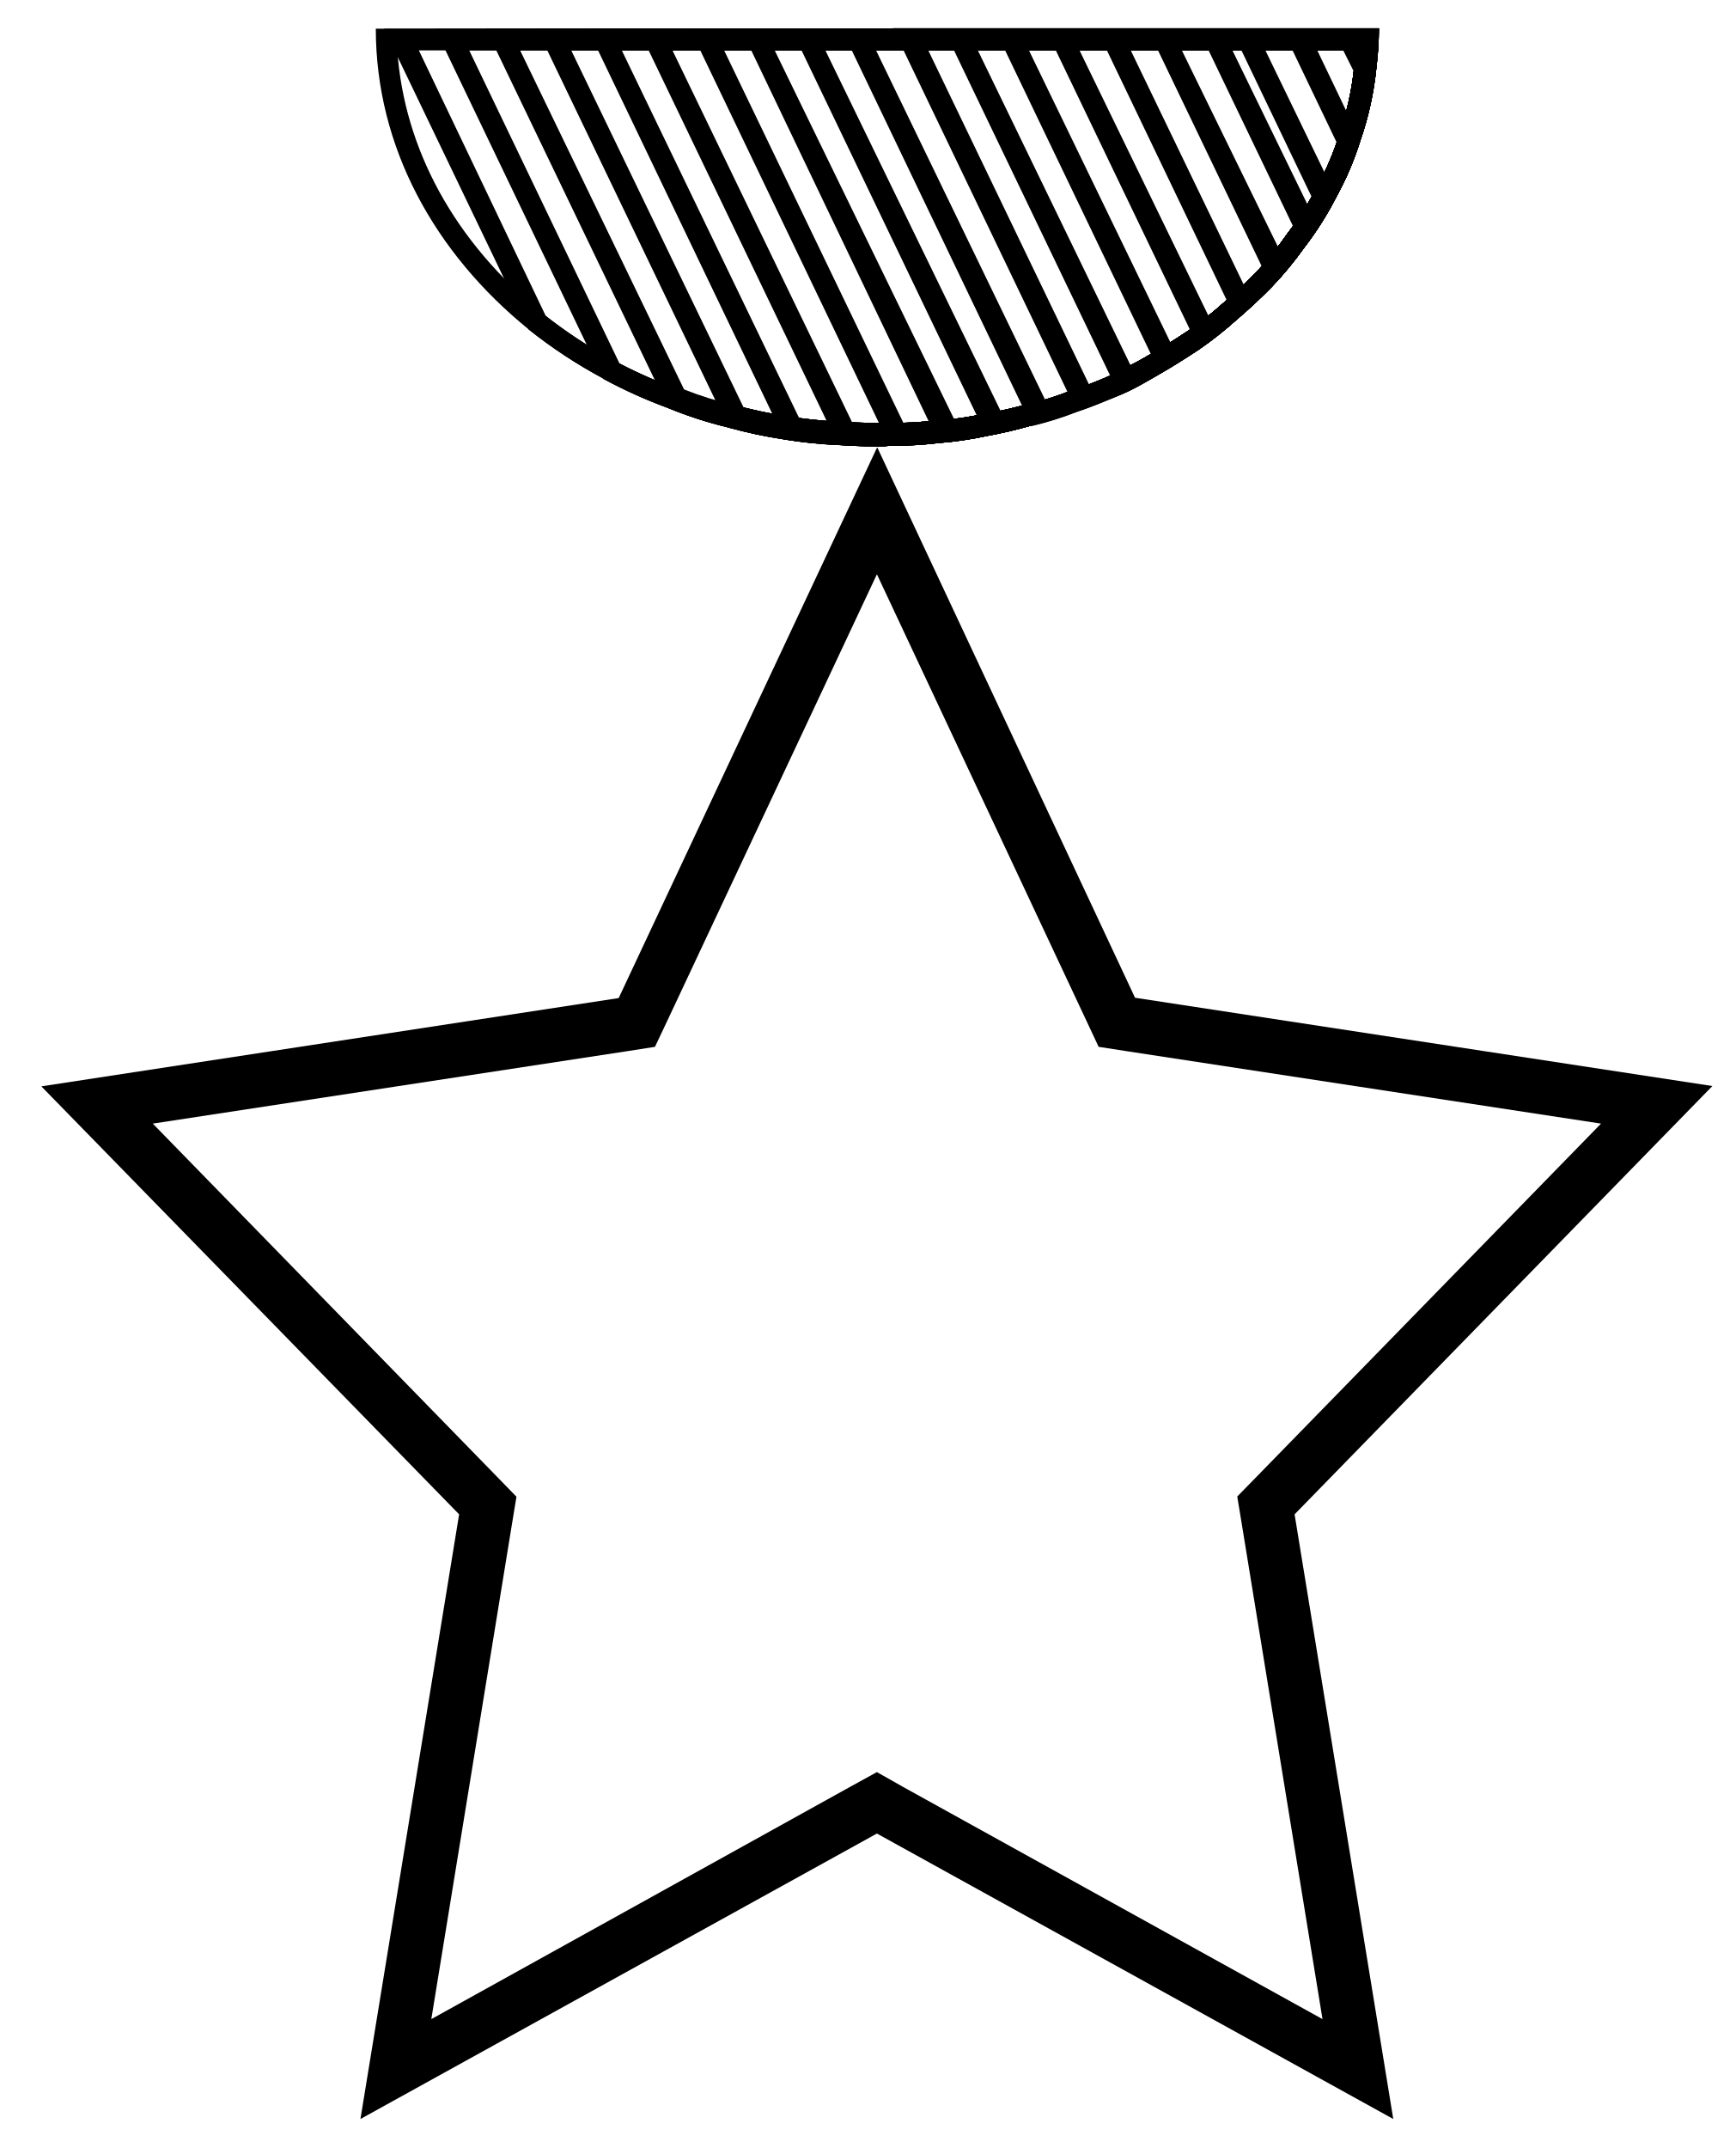
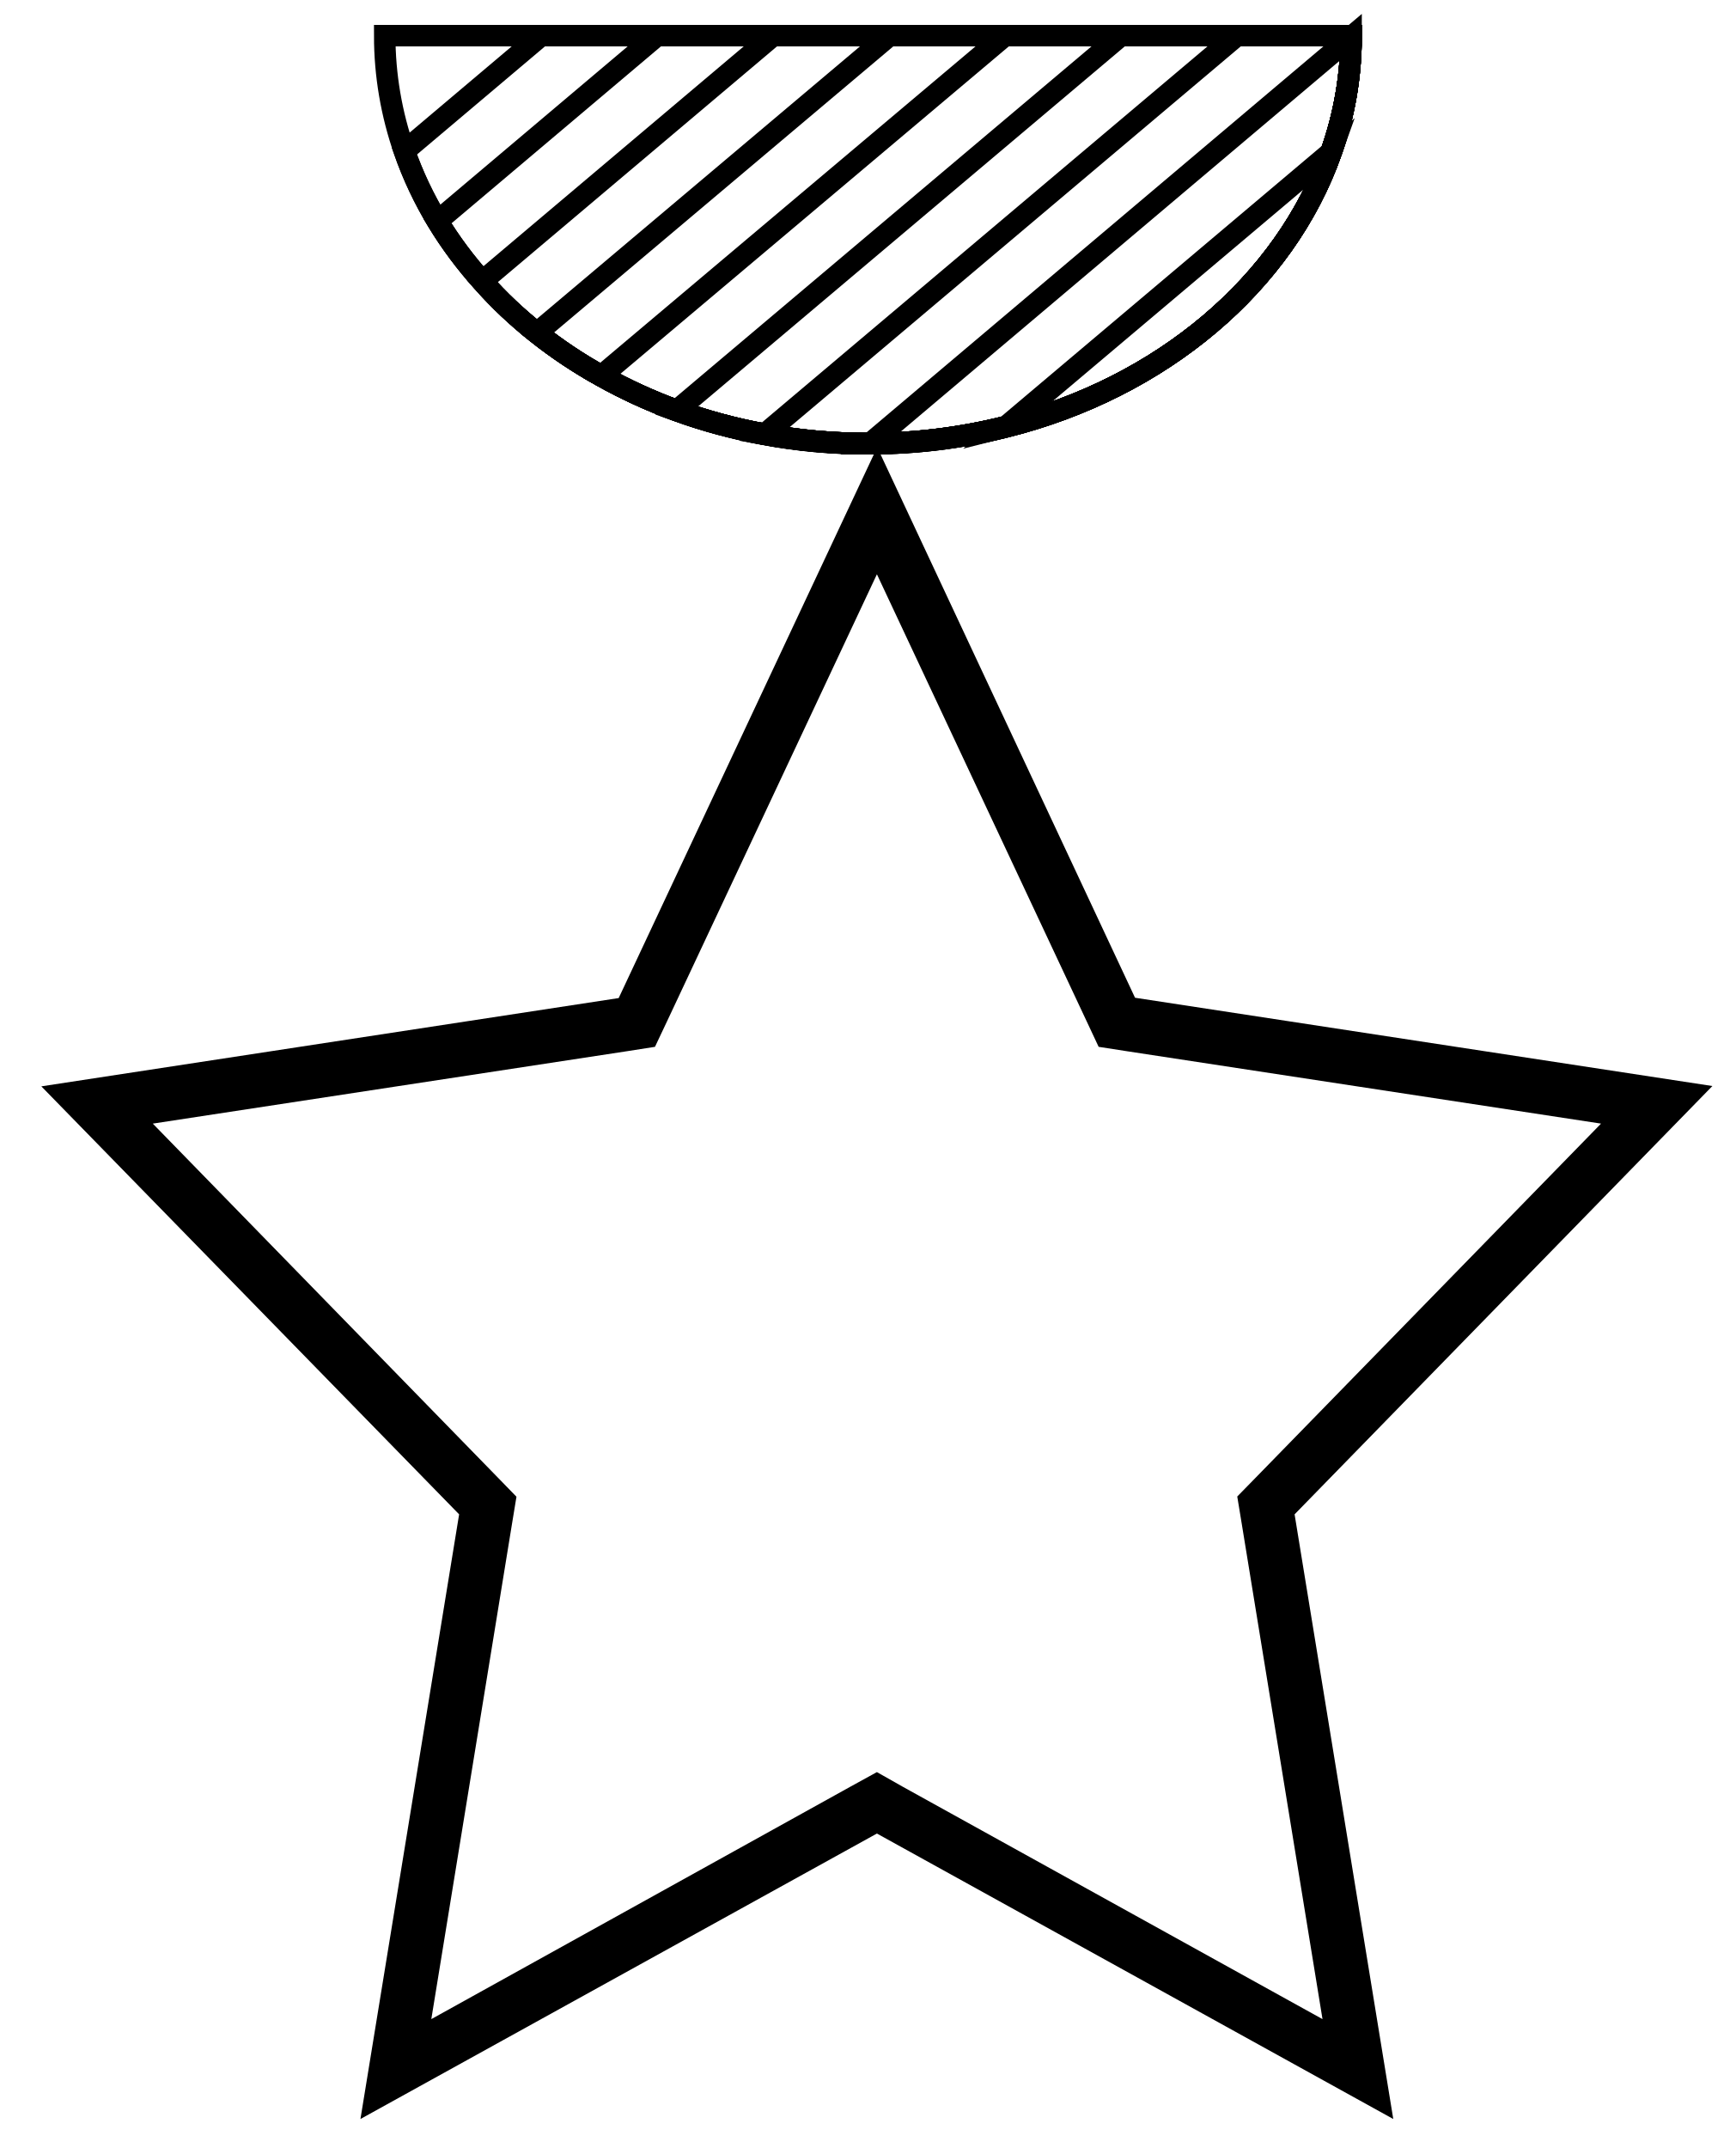
<svg xmlns="http://www.w3.org/2000/svg" id="Layer_1" data-name="Layer 1" viewBox="0 0 161.67 200">
-   <path d="M126.28,4.67c0,.48-.09,1-.15,1.49a27.23,27.23,0,0,1-1.39,6.29v.07a26.33,26.33,0,0,1-2.08,4.87l0,0,0,0a29,29,0,0,1-2.8,4.42l0,0,0,0A29.59,29.59,0,0,1,117,25.34c-.82.83-1.91,1.9-3.1,2.9l0,0,0,0a32,32,0,0,1-3.22,2.54c-1.4.93-2.48,1.61-3.55,2.21-1.22.72-2.51,1.38-3.62,1.93-1.29.57-2.52,1.05-3.75,1.47h-.08a27.1,27.1,0,0,1-3.88,1.22h-.06l0,0c-1.23.35-2.6.66-4,.92h-.09a31.38,31.38,0,0,1-4.17.61H87.2a34.29,34.29,0,0,1-4.32.24h-.17l-.17,0a7.33,7.33,0,0,1-.87,0c-1.21,0-2.47-.07-3.52-.12a41.65,41.65,0,0,1-4.78-.5,42.33,42.33,0,0,1-5-1.06H68.3A34.8,34.8,0,0,1,63,36.15h-.06a42.73,42.73,0,0,1-5.81-2.61,45.17,45.17,0,0,1-6.64-4.39C42.36,22.53,37.64,13.9,37,4.67h89.24m2.08-2H35c0,11,5.46,20.88,14.24,28a45.75,45.75,0,0,0,7,4.6A45.16,45.16,0,0,0,62.24,38a38.32,38.32,0,0,0,5.61,1.81,44.07,44.07,0,0,0,5.23,1.11,42.14,42.14,0,0,0,5,.51c1.17.07,2.38.13,3.6.13a7.85,7.85,0,0,0,1.21-.06,36.58,36.58,0,0,0,4.58-.26,32.85,32.85,0,0,0,4.43-.65,42.54,42.54,0,0,0,4.25-1,30.45,30.45,0,0,0,4.16-1.3c1.35-.45,2.66-1,4-1.55s2.57-1.3,3.79-2,2.47-1.5,3.64-2.27a35.68,35.68,0,0,0,3.45-2.73c1.17-1,2.24-2,3.27-3.05a32.39,32.39,0,0,0,3-3.63,30.45,30.45,0,0,0,3-4.73,28.1,28.1,0,0,0,2.24-5.25,29.53,29.53,0,0,0,1.49-6.75,31.62,31.62,0,0,0,.24-3.69Z" />
-   <path d="M115.61,4.67l6.54,13.65a30.21,30.21,0,0,1-2.35,3.57l0,0,0,0A29.59,29.59,0,0,1,117,25.34c-.82.83-1.91,1.9-3.1,2.9l0,0,0,0a32,32,0,0,1-3.22,2.54c-1.4.93-2.48,1.61-3.55,2.21-1.22.72-2.51,1.38-3.62,1.93-1.29.57-2.52,1.05-3.75,1.47h-.08a27.1,27.1,0,0,1-3.88,1.22h-.06l0,0c-1.23.35-2.6.66-4,.92h-.09a31.38,31.38,0,0,1-4.17.61H87.2a34.29,34.29,0,0,1-4.32.24h-.17l-.17,0a7.33,7.33,0,0,1-.87,0c-1.21,0-2.47-.07-3.52-.12a41.65,41.65,0,0,1-4.78-.5,42.33,42.33,0,0,1-5-1.06H68.3A34.8,34.8,0,0,1,63,36.15h-.06a42.73,42.73,0,0,1-5.81-2.61,44.06,44.06,0,0,1-6.3-4.12L39,4.67h76.66m1.26-2H35.77l13.45,28a45.75,45.75,0,0,0,7,4.6A45.16,45.16,0,0,0,62.24,38a38.32,38.32,0,0,0,5.61,1.81,44.07,44.07,0,0,0,5.23,1.11,42.14,42.14,0,0,0,5,.51c1.17.07,2.38.13,3.6.13a7.85,7.85,0,0,0,1.21-.06,36.58,36.58,0,0,0,4.58-.26,32.85,32.85,0,0,0,4.43-.65,42.54,42.54,0,0,0,4.25-1,30.45,30.45,0,0,0,4.16-1.3c1.35-.45,2.66-1,4-1.55s2.57-1.3,3.79-2,2.47-1.5,3.64-2.27a35.68,35.68,0,0,0,3.45-2.73c1.17-1,2.24-2,3.27-3.05a32.39,32.39,0,0,0,3-3.63,30.45,30.45,0,0,0,3-4.73L116.87,2.67Z" />
-   <path d="M120.37,4.67l4.11,8.58a26.79,26.79,0,0,1-1.84,4.14l0,0,0,0a29,29,0,0,1-2.8,4.42l0,0,0,0A29.59,29.59,0,0,1,117,25.34c-.82.83-1.91,1.9-3.1,2.9l0,0,0,0a32,32,0,0,1-3.22,2.54c-1.4.93-2.48,1.61-3.55,2.21-1.22.72-2.51,1.38-3.62,1.93-1.29.57-2.52,1.05-3.75,1.47h-.08a27.1,27.1,0,0,1-3.88,1.22h-.06l0,0c-1.23.35-2.6.66-4,.92h-.09a31.38,31.38,0,0,1-4.17.61H87.2a34.29,34.29,0,0,1-4.32.24h-.17l-.17,0a7.33,7.33,0,0,1-.87,0c-1.21,0-2.47-.07-3.52-.12a41.65,41.65,0,0,1-4.78-.5,42.33,42.33,0,0,1-5-1.06H68.3A34.8,34.8,0,0,1,63,36.15h-.06a43.07,43.07,0,0,1-5.24-2.3l-14-29.16h76.66m1.26-2H40.53L56.17,35.28A45.16,45.16,0,0,0,62.24,38a38.32,38.32,0,0,0,5.61,1.81,44.07,44.07,0,0,0,5.23,1.11,42.14,42.14,0,0,0,5,.51c1.17.07,2.38.13,3.6.13a7.85,7.85,0,0,0,1.21-.06,36.58,36.58,0,0,0,4.58-.26,32.85,32.85,0,0,0,4.43-.65,42.54,42.54,0,0,0,4.25-1,30.45,30.45,0,0,0,4.16-1.3c1.35-.45,2.66-1,4-1.55s2.57-1.3,3.79-2,2.47-1.5,3.64-2.27a35.68,35.68,0,0,0,3.45-2.73c1.17-1,2.24-2,3.27-3.05a32.39,32.39,0,0,0,3-3.63,30.45,30.45,0,0,0,3-4.73,28.1,28.1,0,0,0,2.24-5.25l-5-10.44Z" />
-   <path d="M125.09,4.67l1,2a27,27,0,0,1-1.33,5.74v.07a26.33,26.33,0,0,1-2.08,4.87l0,0,0,0a29,29,0,0,1-2.8,4.42l0,0,0,0A29.59,29.59,0,0,1,117,25.34c-.82.83-1.91,1.9-3.1,2.9l0,0,0,0a32,32,0,0,1-3.22,2.54c-1.4.93-2.48,1.61-3.55,2.21-1.22.72-2.51,1.38-3.62,1.93-1.29.57-2.52,1.05-3.75,1.47h-.08a27.1,27.1,0,0,1-3.88,1.22h-.06l0,0c-1.23.35-2.6.66-4,.92h-.09a31.38,31.38,0,0,1-4.17.61H87.2a34.29,34.29,0,0,1-4.32.24h-.17l-.17,0a7.33,7.33,0,0,1-.87,0c-1.21,0-2.47-.07-3.52-.12a41.65,41.65,0,0,1-4.78-.5,42.33,42.33,0,0,1-5-1.06H68.3a32.59,32.59,0,0,1-4.59-1.44L48.43,4.67h76.66m1.26-2H45.25L62.24,38a38.32,38.32,0,0,0,5.61,1.81,44.07,44.07,0,0,0,5.23,1.11,42.14,42.14,0,0,0,5,.51c1.17.07,2.38.13,3.6.13a7.85,7.85,0,0,0,1.21-.06,36.58,36.58,0,0,0,4.58-.26,32.85,32.85,0,0,0,4.43-.65,42.54,42.54,0,0,0,4.25-1,30.45,30.45,0,0,0,4.16-1.3c1.35-.45,2.66-1,4-1.55s2.57-1.3,3.79-2,2.47-1.5,3.64-2.27a35.68,35.68,0,0,0,3.45-2.73c1.17-1,2.24-2,3.27-3.05a32.39,32.39,0,0,0,3-3.63,30.45,30.45,0,0,0,3-4.73,28.1,28.1,0,0,0,2.24-5.25,29.53,29.53,0,0,0,1.49-6.75l-1.77-3.69Z" />
-   <path d="M126.28,4.67c0,.48-.09,1-.15,1.49a27.23,27.23,0,0,1-1.39,6.29v.07a26.33,26.33,0,0,1-2.08,4.87l0,0,0,0a29,29,0,0,1-2.8,4.42l0,0,0,0A29.59,29.59,0,0,1,117,25.34c-.82.83-1.91,1.9-3.1,2.9l0,0,0,0a32,32,0,0,1-3.22,2.54c-1.4.93-2.48,1.61-3.55,2.21-1.22.72-2.51,1.38-3.62,1.93-1.29.57-2.52,1.05-3.75,1.47h-.08a27.1,27.1,0,0,1-3.88,1.22h-.06l0,0c-1.23.35-2.6.66-4,.92h-.09a31.38,31.38,0,0,1-4.17.61H87.2a34.29,34.29,0,0,1-4.32.24h-.17l-.17,0a7.33,7.33,0,0,1-.87,0c-1.21,0-2.47-.07-3.52-.12a41.65,41.65,0,0,1-4.78-.5c-1.32-.2-2.7-.47-4.12-.83L53.19,4.67h73.09m2.08-2H50L67.85,39.82a44.07,44.07,0,0,0,5.23,1.11,42.14,42.14,0,0,0,5,.51c1.17.07,2.38.13,3.6.13a7.85,7.85,0,0,0,1.21-.06,36.58,36.58,0,0,0,4.58-.26,32.85,32.85,0,0,0,4.43-.65,42.54,42.54,0,0,0,4.25-1,30.45,30.45,0,0,0,4.16-1.3c1.35-.45,2.66-1,4-1.55s2.57-1.3,3.79-2,2.47-1.5,3.64-2.27a35.68,35.68,0,0,0,3.45-2.73c1.17-1,2.24-2,3.27-3.05a32.39,32.39,0,0,0,3-3.63,30.45,30.45,0,0,0,3-4.73,28.1,28.1,0,0,0,2.24-5.25,29.53,29.53,0,0,0,1.49-6.75,31.62,31.62,0,0,0,.24-3.69Z" />
-   <path d="M126.28,4.67c0,.48-.09,1-.15,1.49a27.23,27.23,0,0,1-1.39,6.29v.07a26.33,26.33,0,0,1-2.08,4.87l0,0,0,0a29,29,0,0,1-2.8,4.42l0,0,0,0A29.59,29.59,0,0,1,117,25.34c-.82.83-1.91,1.9-3.1,2.9l0,0,0,0a32,32,0,0,1-3.22,2.54c-1.4.93-2.48,1.61-3.55,2.21-1.22.72-2.51,1.38-3.62,1.93-1.29.57-2.52,1.05-3.75,1.47h-.08a27.1,27.1,0,0,1-3.88,1.22h-.06l0,0c-1.23.35-2.6.66-4,.92h-.09a31.38,31.38,0,0,1-4.17.61H87.2a34.29,34.29,0,0,1-4.32.24h-.17l-.17,0a7.33,7.33,0,0,1-.87,0c-1.21,0-2.47-.07-3.52-.12s-2.38-.16-3.73-.35L57.9,4.67h68.38m2.08-2H54.73L73.08,40.93a42.14,42.14,0,0,0,5,.51c1.17.07,2.38.13,3.6.13a7.85,7.85,0,0,0,1.21-.06,36.58,36.58,0,0,0,4.58-.26,32.85,32.85,0,0,0,4.43-.65,42.54,42.54,0,0,0,4.25-1,30.45,30.45,0,0,0,4.16-1.3c1.35-.45,2.66-1,4-1.55s2.57-1.3,3.79-2,2.47-1.5,3.64-2.27a35.68,35.68,0,0,0,3.45-2.73c1.17-1,2.24-2,3.27-3.05a32.39,32.39,0,0,0,3-3.63,30.45,30.45,0,0,0,3-4.73,28.1,28.1,0,0,0,2.24-5.25,29.53,29.53,0,0,0,1.49-6.75,31.62,31.62,0,0,0,.24-3.69Z" />
-   <path d="M126.28,4.67c0,.48-.09,1-.15,1.49a27.23,27.23,0,0,1-1.39,6.29v.07a26.33,26.33,0,0,1-2.08,4.87l0,0,0,0a29,29,0,0,1-2.8,4.42l0,0,0,0A29.59,29.59,0,0,1,117,25.34c-.82.83-1.91,1.9-3.1,2.9l0,0,0,0a32,32,0,0,1-3.22,2.54c-1.4.93-2.48,1.61-3.55,2.21-1.22.72-2.51,1.38-3.62,1.93-1.29.57-2.52,1.05-3.75,1.47h-.08a27.1,27.1,0,0,1-3.88,1.22h-.06l0,0c-1.23.35-2.6.66-4,.92h-.09a31.38,31.38,0,0,1-4.17.61H87.2a34.29,34.29,0,0,1-4.32.24h-.17l-.17,0a7.33,7.33,0,0,1-.87,0c-.77,0-1.57,0-2.31-.06L62.62,4.67h63.66m2.08-2H59.44L78.07,41.44c1.17.07,2.38.13,3.6.13a7.85,7.85,0,0,0,1.21-.06,36.58,36.58,0,0,0,4.58-.26,32.85,32.85,0,0,0,4.43-.65,42.54,42.54,0,0,0,4.25-1,30.45,30.45,0,0,0,4.16-1.3c1.35-.45,2.66-1,4-1.55s2.57-1.3,3.79-2,2.47-1.5,3.64-2.27a35.68,35.68,0,0,0,3.45-2.73c1.17-1,2.24-2,3.27-3.05a32.39,32.39,0,0,0,3-3.63,30.45,30.45,0,0,0,3-4.73,28.1,28.1,0,0,0,2.24-5.25,29.53,29.53,0,0,0,1.49-6.75,31.62,31.62,0,0,0,.24-3.69Z" />
-   <path d="M126.28,4.67c0,.48-.09,1-.15,1.49a27.23,27.23,0,0,1-1.39,6.29v.07a26.33,26.33,0,0,1-2.08,4.87l0,0,0,0a29,29,0,0,1-2.8,4.42l0,0,0,0A29.59,29.59,0,0,1,117,25.34c-.82.83-1.91,1.9-3.1,2.9l0,0,0,0a32,32,0,0,1-3.22,2.54c-1.4.93-2.48,1.61-3.55,2.21-1.22.72-2.51,1.38-3.62,1.93-1.29.57-2.52,1.05-3.75,1.47h-.08a27.1,27.1,0,0,1-3.88,1.22h-.06l0,0c-1.23.35-2.6.66-4,.92h-.09a31.38,31.38,0,0,1-4.17.61H87.2a30.3,30.3,0,0,1-3.07.22L67.43,4.67h58.85m2.08-2H64.25L82.88,41.51a36.58,36.58,0,0,0,4.58-.26,32.85,32.85,0,0,0,4.43-.65,42.54,42.54,0,0,0,4.25-1,30.45,30.45,0,0,0,4.16-1.3c1.35-.45,2.66-1,4-1.55s2.57-1.3,3.79-2,2.47-1.5,3.64-2.27a35.68,35.68,0,0,0,3.45-2.73c1.17-1,2.24-2,3.27-3.05a32.39,32.39,0,0,0,3-3.63,30.45,30.45,0,0,0,3-4.73,28.1,28.1,0,0,0,2.24-5.25,29.53,29.53,0,0,0,1.49-6.75,31.62,31.62,0,0,0,.24-3.69Z" />
-   <path d="M126.28,4.67c0,.48-.09,1-.15,1.49a27.23,27.23,0,0,1-1.39,6.29v.07a26.33,26.33,0,0,1-2.08,4.87l0,0,0,0a29,29,0,0,1-2.8,4.42l0,0,0,0A29.59,29.59,0,0,1,117,25.34c-.82.83-1.91,1.9-3.1,2.9l0,0,0,0a32,32,0,0,1-3.22,2.54c-1.4.93-2.48,1.61-3.55,2.21-1.22.72-2.51,1.38-3.62,1.93-1.29.57-2.52,1.05-3.75,1.47h-.08a27.1,27.1,0,0,1-3.88,1.22h-.06l0,0c-1.23.35-2.6.66-4,.92h-.09c-.84.19-1.77.34-2.8.47L72.14,4.67h54.14m2.08-2H69L87.46,41.25a32.85,32.85,0,0,0,4.43-.65,42.54,42.54,0,0,0,4.25-1,30.45,30.45,0,0,0,4.16-1.3c1.35-.45,2.66-1,4-1.55s2.57-1.3,3.79-2,2.47-1.5,3.64-2.27a35.68,35.68,0,0,0,3.45-2.73c1.17-1,2.24-2,3.27-3.05a32.39,32.39,0,0,0,3-3.63,30.45,30.45,0,0,0,3-4.73,28.1,28.1,0,0,0,2.24-5.25,29.53,29.53,0,0,0,1.49-6.75,31.62,31.62,0,0,0,.24-3.69Z" />
-   <path d="M126.28,4.67c0,.48-.09,1-.15,1.49a27.23,27.23,0,0,1-1.39,6.29v.07a26.33,26.33,0,0,1-2.08,4.87l0,0,0,0a29,29,0,0,1-2.8,4.42l0,0,0,0A29.59,29.59,0,0,1,117,25.34c-.82.83-1.91,1.9-3.1,2.9l0,0,0,0a32,32,0,0,1-3.22,2.54c-1.4.93-2.48,1.61-3.55,2.21-1.22.72-2.51,1.38-3.62,1.93-1.29.57-2.52,1.05-3.75,1.47h-.08a27.1,27.1,0,0,1-3.88,1.22h-.06l0,0c-.8.23-1.66.44-2.56.63L76.86,4.67h49.42m2.08-2H73.68L91.89,40.6a42.54,42.54,0,0,0,4.25-1,30.45,30.45,0,0,0,4.16-1.3c1.35-.45,2.66-1,4-1.55s2.57-1.3,3.79-2,2.47-1.5,3.64-2.27a35.68,35.68,0,0,0,3.45-2.73c1.17-1,2.24-2,3.27-3.05a32.39,32.39,0,0,0,3-3.63,30.45,30.45,0,0,0,3-4.73,28.1,28.1,0,0,0,2.24-5.25,29.53,29.53,0,0,0,1.49-6.75,31.62,31.62,0,0,0,.24-3.69Z" />
-   <path d="M126.28,4.67c0,.48-.09,1-.15,1.49a27.23,27.23,0,0,1-1.39,6.29v.07a26.33,26.33,0,0,1-2.08,4.87l0,0,0,0a29,29,0,0,1-2.8,4.42l0,0,0,0A29.59,29.59,0,0,1,117,25.34c-.82.83-1.91,1.9-3.1,2.9l0,0,0,0a32,32,0,0,1-3.22,2.54c-1.4.93-2.48,1.61-3.55,2.21-1.22.72-2.51,1.38-3.62,1.93-1.29.57-2.52,1.05-3.75,1.47h-.08c-.87.34-1.63.6-2.35.82L81.58,4.67h44.7m2.08-2h-50l17.74,37a30.45,30.45,0,0,0,4.16-1.3c1.35-.45,2.66-1,4-1.55s2.57-1.3,3.79-2,2.47-1.5,3.64-2.27a35.68,35.68,0,0,0,3.45-2.73c1.17-1,2.24-2,3.27-3.05a32.39,32.39,0,0,0,3-3.63,30.45,30.45,0,0,0,3-4.73,28.1,28.1,0,0,0,2.24-5.25,29.53,29.53,0,0,0,1.49-6.75,31.62,31.62,0,0,0,.24-3.69Z" />
-   <path d="M126.28,4.67c0,.48-.09,1-.15,1.49a27.23,27.23,0,0,1-1.39,6.29v.07a26.33,26.33,0,0,1-2.08,4.87l0,0,0,0a29,29,0,0,1-2.8,4.42l0,0,0,0A29.59,29.59,0,0,1,117,25.34c-.82.83-1.91,1.9-3.1,2.9l0,0,0,0a32,32,0,0,1-3.22,2.54c-1.4.93-2.48,1.61-3.55,2.21-1.22.72-2.51,1.38-3.62,1.93-.71.31-1.41.6-2.09.87l-15-31.17h39.94m2.08-2H83.16L100.3,38.33c1.35-.45,2.66-1,4-1.55s2.57-1.3,3.79-2,2.47-1.5,3.64-2.27a35.68,35.68,0,0,0,3.45-2.73c1.17-1,2.24-2,3.27-3.05a32.39,32.39,0,0,0,3-3.63,30.45,30.45,0,0,0,3-4.73,28.1,28.1,0,0,0,2.24-5.25,29.53,29.53,0,0,0,1.49-6.75,31.62,31.62,0,0,0,.24-3.69Z" />
-   <path d="M126.28,4.67c0,.48-.09,1-.15,1.49a27.23,27.23,0,0,1-1.39,6.29v.07a26.33,26.33,0,0,1-2.08,4.87l0,0,0,0a29,29,0,0,1-2.8,4.42l0,0,0,0A29.59,29.59,0,0,1,117,25.34c-.82.83-1.91,1.9-3.1,2.9l0,0,0,0a32,32,0,0,1-3.22,2.54c-1.4.93-2.48,1.61-3.55,2.21-.61.36-1.24.7-1.85,1L91.06,4.67h35.22m2.08-2H87.88l16.38,34.11c1.31-.65,2.57-1.3,3.79-2s2.47-1.5,3.64-2.27a35.68,35.68,0,0,0,3.45-2.73c1.17-1,2.24-2,3.27-3.05a32.39,32.39,0,0,0,3-3.63,30.45,30.45,0,0,0,3-4.73,28.1,28.1,0,0,0,2.24-5.25,29.53,29.53,0,0,0,1.49-6.75,31.62,31.62,0,0,0,.24-3.69Z" />
-   <path d="M126.28,4.67c0,.48-.09,1-.15,1.49a27.23,27.23,0,0,1-1.39,6.29v.07a26.33,26.33,0,0,1-2.08,4.87l0,0,0,0a29,29,0,0,1-2.8,4.42l0,0,0,0A29.59,29.59,0,0,1,117,25.34c-.82.83-1.91,1.9-3.1,2.9l0,0,0,0a32,32,0,0,1-3.22,2.54c-.61.41-1.17.77-1.68,1.09L95.82,4.67h30.46m2.08-2H92.64l15.41,32.1c1.26-.72,2.47-1.5,3.64-2.27a35.68,35.68,0,0,0,3.45-2.73c1.17-1,2.24-2,3.27-3.05a32.39,32.39,0,0,0,3-3.63,30.45,30.45,0,0,0,3-4.73,28.1,28.1,0,0,0,2.24-5.25,29.53,29.53,0,0,0,1.49-6.75,31.62,31.62,0,0,0,.24-3.69Z" />
-   <path d="M126.28,4.67c0,.48-.09,1-.15,1.49a27.23,27.23,0,0,1-1.39,6.29v.07a26.33,26.33,0,0,1-2.08,4.87l0,0,0,0a29,29,0,0,1-2.8,4.42l0,0,0,0A29.59,29.59,0,0,1,117,25.34c-.82.83-1.91,1.9-3.1,2.9l0,0,0,0c-.43.39-.88.77-1.36,1.15L100.53,4.67h25.75m2.08-2h-31L111.69,32.5a35.68,35.68,0,0,0,3.45-2.73c1.17-1,2.24-2,3.27-3.05a32.39,32.39,0,0,0,3-3.63,30.45,30.45,0,0,0,3-4.73,28.1,28.1,0,0,0,2.24-5.25,29.53,29.53,0,0,0,1.49-6.75,31.62,31.62,0,0,0,.24-3.69Z" />
-   <path d="M126.28,4.67c0,.48-.09,1-.15,1.49a27.23,27.23,0,0,1-1.39,6.29v.07a26.33,26.33,0,0,1-2.08,4.87l0,0,0,0a29,29,0,0,1-2.8,4.42l0,0,0,0A29.59,29.59,0,0,1,117,25.34c-.34.35-.74.75-1.17,1.16L105.3,4.67h21m2.08-2H102.12l13,27.1c1.17-1,2.24-2,3.27-3.05a32.39,32.39,0,0,0,3-3.63,30.45,30.45,0,0,0,3-4.73,28.1,28.1,0,0,0,2.24-5.25,29.53,29.53,0,0,0,1.49-6.75,31.62,31.62,0,0,0,.24-3.69Z" />
-   <path d="M126.28,4.67c0,.48-.09,1-.15,1.49a27.23,27.23,0,0,1-1.39,6.29v.07a26.33,26.33,0,0,1-2.08,4.87l0,0,0,0a29,29,0,0,1-2.8,4.42l0,0,0,0c-.27.39-.55.77-.85,1.15L110.06,4.67h16.22m2.08-2H106.88l11.53,24a32.39,32.39,0,0,0,3-3.63,30.45,30.45,0,0,0,3-4.73,28.1,28.1,0,0,0,2.24-5.25,29.53,29.53,0,0,0,1.49-6.75,31.62,31.62,0,0,0,.24-3.69Z" />
-   <path d="M126.28,4.67c0,.48-.09,1-.15,1.49a27.23,27.23,0,0,1-1.39,6.29v.07a26.33,26.33,0,0,1-2.08,4.87l0,0,0,0c-.27.53-.57,1.07-.9,1.63L114.77,4.67h11.51m2.08-2H111.59l9.81,20.42a30.45,30.45,0,0,0,3-4.73,28.1,28.1,0,0,0,2.24-5.25,29.53,29.53,0,0,0,1.49-6.75,31.62,31.62,0,0,0,.24-3.69Z" />
+   <defs>
+     <style>.cls-1{fill:none;stroke:#000;stroke-miterlimit:10;stroke-width:2px;}</style>
+   </defs>
  <path d="M81.67,53.47l19.52,41.59,1.13,2.41,2.64.41,44.15,6.74L117,137.53l-1.77,1.81.41,2.49L123.17,188,84.09,166.37,81.67,165l-2.42,1.33L40.17,188l7.52-46.15.41-2.49-1.76-1.81L14.23,104.62l44.15-6.74L61,97.47l1.14-2.41L81.67,53.47m0-11.77L57.62,92.93,3.85,101.15,42.76,141l-9.19,56.3,48.1-26.58,48.09,26.58L120.57,141l38.91-39.88-53.77-8.22-24-51.23Z" />
+   <path class="cls-1" d="M125.83,3.45V3.32h-90a32.54,32.54,0,0,0,1.83,10.75,34.66,34.66,0,0,0,3.08,6.52,37.34,37.34,0,0,0,4.17,5.6A39.5,39.5,0,0,0,50,31a43.66,43.66,0,0,0,6,4,47.43,47.43,0,0,0,7,3.21,50.74,50.74,0,0,0,8.18,2.21,52.21,52.21,0,0,0,9.61.87H81a52.3,52.3,0,0,0,12.65-1.56c14.55-3.64,26-13.33,30.34-25.62A32.2,32.2,0,0,0,125.83,3.45Z" />
+   <path class="cls-1" d="M124,14.14,93.64,39.76C108.19,36.12,119.67,26.43,124,14.14Z" />
+   <path class="cls-1" d="M125.83,3.45,81,41.32a52.3,52.3,0,0,0,12.65-1.56c14.55-3.64,26-13.33,30.34-25.62A32.2,32.2,0,0,0,125.83,3.45Z" />
+   <path class="cls-1" d="M125.83,3.45V3.32H115.19l-44,37.13a52.21,52.21,0,0,0,9.61.87H81a52.3,52.3,0,0,0,12.65-1.56c14.55-3.64,26-13.33,30.34-25.62A32.2,32.2,0,0,0,125.83,3.45Z" />
+   <path class="cls-1" d="M125.83,3.45V3.32H104.39L63,38.24a50.74,50.74,0,0,0,8.18,2.21,52.21,52.21,0,0,0,9.61.87H81a52.3,52.3,0,0,0,12.65-1.56c14.55-3.64,26-13.33,30.34-25.62A32.2,32.2,0,0,0,125.83,3.45Z" />
+   <path class="cls-1" d="M125.83,3.45V3.32H93.59L56,35a47.43,47.43,0,0,0,7,3.21,50.74,50.74,0,0,0,8.18,2.21,52.21,52.21,0,0,0,9.61.87H81a52.3,52.3,0,0,0,12.65-1.56c14.55-3.64,26-13.33,30.34-25.62A32.2,32.2,0,0,0,125.83,3.45Z" />
+   <path class="cls-1" d="M125.83,3.45V3.32h-43L50,31a43.66,43.66,0,0,0,6,4,47.43,47.43,0,0,0,7,3.21,50.74,50.74,0,0,0,8.18,2.21,52.21,52.21,0,0,0,9.61.87H81a52.3,52.3,0,0,0,12.65-1.56c14.55-3.64,26-13.33,30.34-25.62A32.2,32.2,0,0,0,125.83,3.45Z" />
+   <path class="cls-1" d="M125.83,3.45V3.32H72L44.91,26.19A39.5,39.5,0,0,0,50,31a43.66,43.66,0,0,0,6,4,47.43,47.43,0,0,0,7,3.21,50.74,50.74,0,0,0,8.18,2.21,52.21,52.21,0,0,0,9.61.87H81a52.3,52.3,0,0,0,12.65-1.56c14.55-3.64,26-13.33,30.34-25.62A32.2,32.2,0,0,0,125.83,3.45Z" />
+   <path class="cls-1" d="M125.83,3.45V3.32H61.19L40.74,20.59a37.34,37.34,0,0,0,4.17,5.6A39.5,39.5,0,0,0,50,31a43.66,43.66,0,0,0,6,4,47.43,47.43,0,0,0,7,3.21,50.74,50.74,0,0,0,8.18,2.21,52.21,52.21,0,0,0,9.61.87H81a52.3,52.3,0,0,0,12.65-1.56c14.55-3.64,26-13.33,30.34-25.62A32.2,32.2,0,0,0,125.83,3.45Z" />
+   <path class="cls-1" d="M125.83,3.45V3.32H50.39L37.66,14.07a34.66,34.66,0,0,0,3.08,6.52,37.34,37.34,0,0,0,4.17,5.6A39.5,39.5,0,0,0,50,31a43.66,43.66,0,0,0,6,4,47.43,47.43,0,0,0,7,3.21,50.74,50.74,0,0,0,8.18,2.21,52.21,52.21,0,0,0,9.61.87H81a52.3,52.3,0,0,0,12.65-1.56c14.55-3.64,26-13.33,30.34-25.62A32.2,32.2,0,0,0,125.83,3.45Z" />
</svg>
